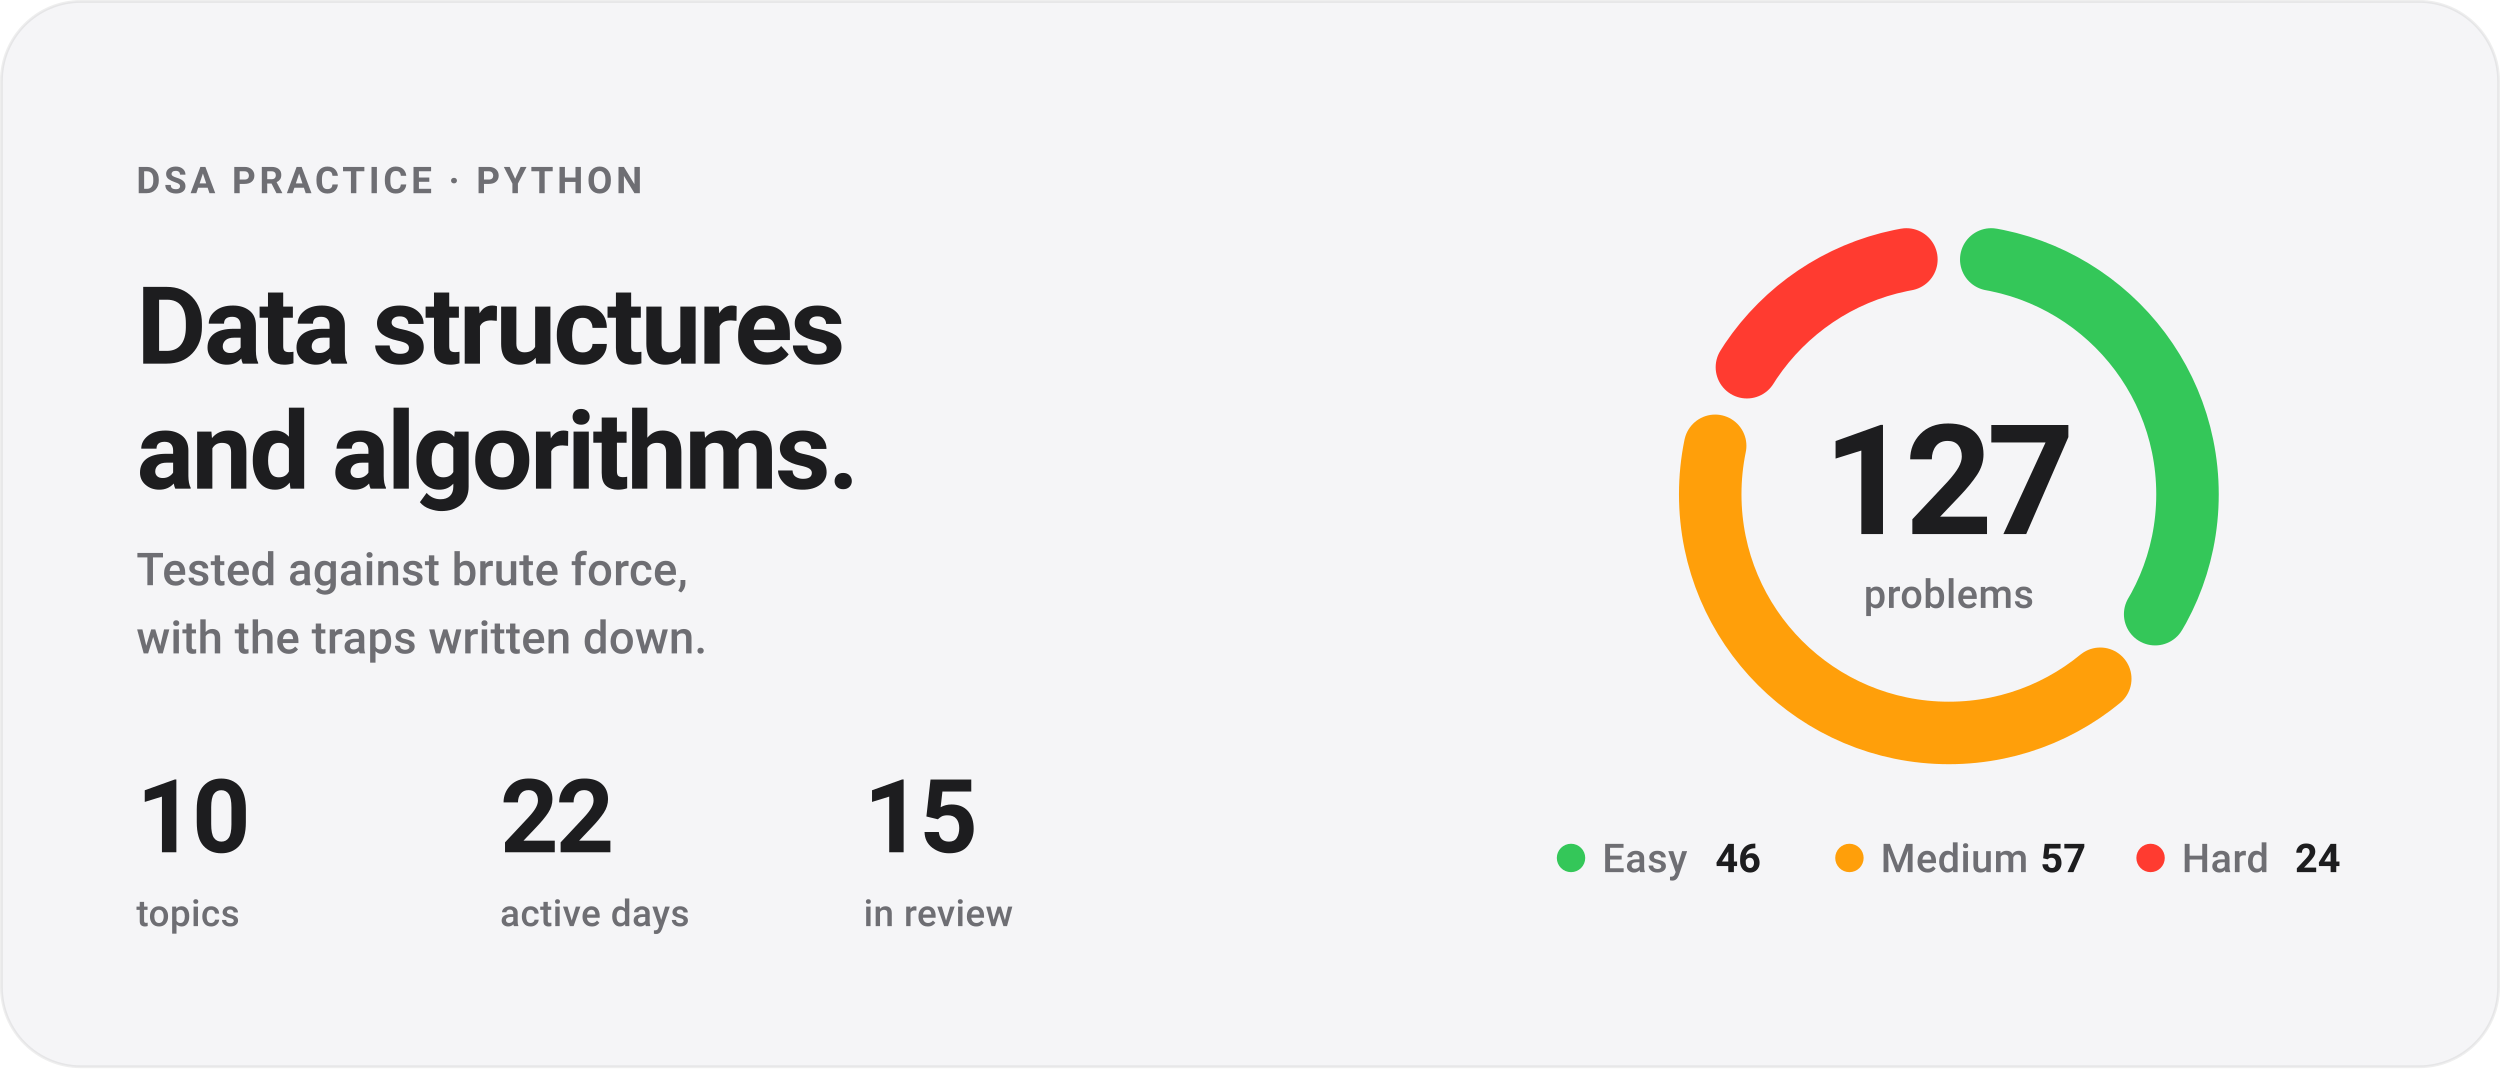
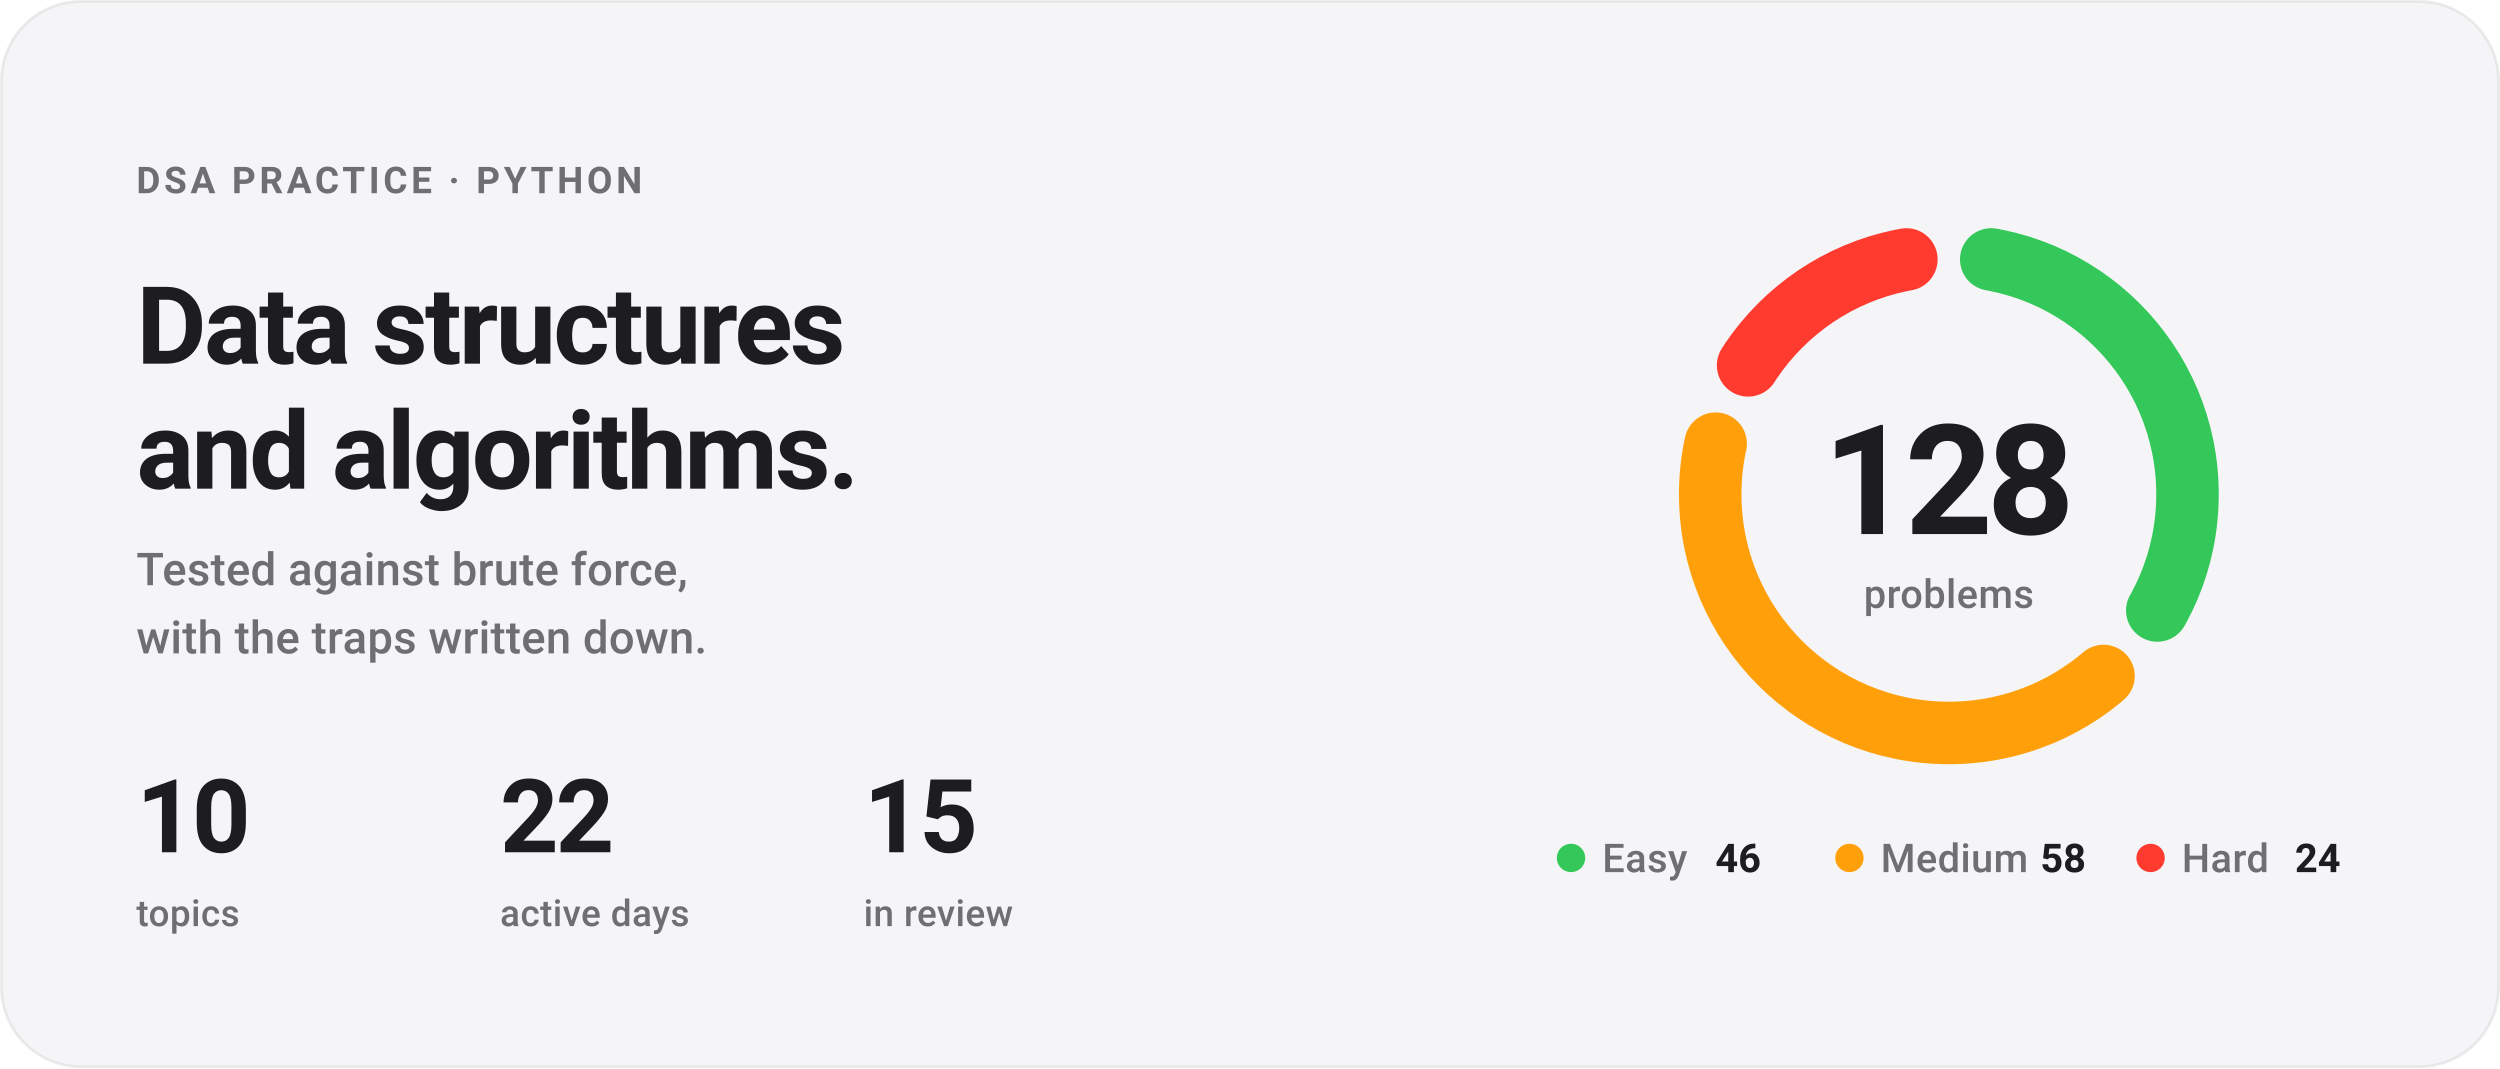
<svg xmlns="http://www.w3.org/2000/svg" width="880" height="376" viewBox="0 0 880 376" role="img" aria-labelledby="t d">
  <defs>
    <style>
text { font-family: -apple-system, BlinkMacSystemFont, "SF Pro Display", "SF Pro Text", "Segoe UI Variable Display", "Segoe UI", system-ui, Roboto, Helvetica, Arial, sans-serif; }
.num { font-variant-numeric: tabular-nums; }
@keyframes grow { from { transform: scaleX(0); } to { transform: scaleX(1); } }
@keyframes rise { from { transform: scaleY(0); } to { transform: scaleY(1); } }
@keyframes pop { from { opacity: 0; transform: scale(.92); } to { opacity: 1; transform: scale(1); } }
@keyframes fade { from { opacity: 0; transform: translateY(6px); } to { opacity: 1; transform: translateY(0); } }
.grow { transform-box: fill-box; transform-origin: 0% 50%; animation: grow .8s cubic-bezier(.22,1,.36,1) both; }
.rise { transform-box: fill-box; transform-origin: 50% 100%; animation: rise .8s cubic-bezier(.22,1,.36,1) both; }
.pop { transform-box: fill-box; transform-origin: 50% 50%; animation: pop .8s cubic-bezier(.22,1,.36,1) both; }
.fade { animation: fade .7s cubic-bezier(.22,1,.36,1) both; }
@media (prefers-reduced-motion: reduce) { .grow, .rise, .pop { transform-box: fill-box; transform-origin: 50% 50%; animation: pop .8s cubic-bezier(.22,1,.36,1) both; }
.fade { animation: none; } }
</style>
    <linearGradient id="acc" x1="0" y1="0" x2="1" y2="0">
      <stop offset="0" stop-color="#007AFF" />
      <stop offset="1" stop-color="#5AC8FA" />
    </linearGradient>
    <linearGradient id="accv" x1="0" y1="1" x2="0" y2="0">
      <stop offset="0" stop-color="#007AFF" />
      <stop offset="1" stop-color="#5AC8FA" />
    </linearGradient>
  </defs>
  <rect x="0.5" y="0.5" width="879" height="375" rx="28" fill="#F5F5F7" stroke="rgba(0,0,0,0.07)" />
  <text x="48" y="68" font-size="13" font-weight="600" fill="#6E6E73" text-anchor="start" letter-spacing="0.1em">DSA PRACTICE  ·  PYTHON</text>
  <text x="48" y="128" font-size="38" font-weight="700" fill="#1D1D1F" text-anchor="start" letter-spacing="-0.025em" class="fade" style="animation-delay:0ms">Data structures</text>
  <text x="48" y="172" font-size="38" font-weight="700" fill="#1D1D1F" text-anchor="start" letter-spacing="-0.025em" class="fade" style="animation-delay:40ms">and algorithms.</text>
  <text x="48" y="206" font-size="16" font-weight="500" fill="#6E6E73" text-anchor="start" letter-spacing="0.005em" class="fade" style="animation-delay:80ms">Tested against brute force,</text>
  <text x="48" y="230" font-size="16" font-weight="500" fill="#6E6E73" text-anchor="start" letter-spacing="0.005em" class="fade" style="animation-delay:100ms">with the traps written down.</text>
  <text x="48" y="300" font-size="36" font-weight="650" fill="#1D1D1F" text-anchor="start" letter-spacing="-0.03em" class="num fade" style="animation-delay:140ms">10</text>
  <text x="48" y="326" font-size="13" font-weight="500" fill="#6E6E73" text-anchor="start" letter-spacing="0.01em" class="fade" style="animation-delay:160ms">topics</text>
  <text x="176" y="300" font-size="36" font-weight="650" fill="#1D1D1F" text-anchor="start" letter-spacing="-0.03em" class="num fade" style="animation-delay:200ms">22</text>
  <text x="176" y="326" font-size="13" font-weight="500" fill="#6E6E73" text-anchor="start" letter-spacing="0.01em" class="fade" style="animation-delay:220ms">active days</text>
  <text x="304" y="300" font-size="36" font-weight="650" fill="#1D1D1F" text-anchor="start" letter-spacing="-0.03em" class="num fade" style="animation-delay:260ms">15</text>
  <text x="304" y="326" font-size="13" font-weight="500" fill="#6E6E73" text-anchor="start" letter-spacing="0.01em" class="fade" style="animation-delay:280ms">in review</text>
  <g class="pop" style="animation-delay:80ms">
-     <circle cx="686" cy="174" r="84" fill="none" stroke="#34C759" stroke-width="22" stroke-linecap="round" stroke-dasharray="161.17 527.79" stroke-dashoffset="-15.00" transform="rotate(-90 686 174)" />
-     <circle cx="686" cy="174" r="84" fill="none" stroke="#FF9F0A" stroke-width="22" stroke-linecap="round" stroke-dasharray="206.88 527.79" stroke-dashoffset="-206.17" transform="rotate(-90 686 174)" />
-     <circle cx="686" cy="174" r="84" fill="none" stroke="#FF3B30" stroke-width="22" stroke-linecap="round" stroke-dasharray="69.74 527.79" stroke-dashoffset="-443.05" transform="rotate(-90 686 174)" />
+     <circle cx="686" cy="174" r="84" fill="none" stroke="#34C759" stroke-width="22" stroke-linecap="round" stroke-dasharray="159.67 527.79" stroke-dashoffset="-15.00" transform="rotate(-90 686 174)" />
+     <circle cx="686" cy="174" r="84" fill="none" stroke="#FF9F0A" stroke-width="22" stroke-linecap="round" stroke-dasharray="209.15 527.79" stroke-dashoffset="-204.67" transform="rotate(-90 686 174)" />
+     <circle cx="686" cy="174" r="84" fill="none" stroke="#FF3B30" stroke-width="22" stroke-linecap="round" stroke-dasharray="68.96 527.79" stroke-dashoffset="-443.83" transform="rotate(-90 686 174)" />
  </g>
-   <text x="686" y="188" font-size="54" font-weight="700" fill="#1D1D1F" text-anchor="middle" letter-spacing="-0.04em" class="num fade" style="animation-delay:0ms">127</text>
+   <text x="686" y="188" font-size="54" font-weight="700" fill="#1D1D1F" text-anchor="middle" letter-spacing="-0.04em" class="num fade" style="animation-delay:0ms">128</text>
  <text x="686" y="214" font-size="14" font-weight="500" fill="#6E6E73" text-anchor="middle" letter-spacing="0.01em" class="fade" style="animation-delay:60ms">problems</text>
  <circle cx="553" cy="302" r="5" fill="#34C759" />
  <text x="564" y="307" font-size="14" font-weight="500" fill="#6E6E73" text-anchor="start" letter-spacing="0.01em">Easy</text>
  <text x="603.8" y="307" font-size="14" font-weight="650" fill="#1D1D1F" text-anchor="start" letter-spacing="0.0em" class="num">46</text>
  <circle cx="651" cy="302" r="5" fill="#FF9F0A" />
  <text x="662" y="307" font-size="14" font-weight="500" fill="#6E6E73" text-anchor="start" letter-spacing="0.01em">Medium</text>
-   <text x="718.2" y="307" font-size="14" font-weight="650" fill="#1D1D1F" text-anchor="start" letter-spacing="0.0em" class="num">57</text>
+   <text x="718.2" y="307" font-size="14" font-weight="650" fill="#1D1D1F" text-anchor="start" letter-spacing="0.0em" class="num">58</text>
  <circle cx="757" cy="302" r="5" fill="#FF3B30" />
  <text x="768" y="307" font-size="14" font-weight="500" fill="#6E6E73" text-anchor="start" letter-spacing="0.01em">Hard</text>
  <text x="807.8" y="307" font-size="14" font-weight="650" fill="#1D1D1F" text-anchor="start" letter-spacing="0.0em" class="num">24</text>
</svg>
